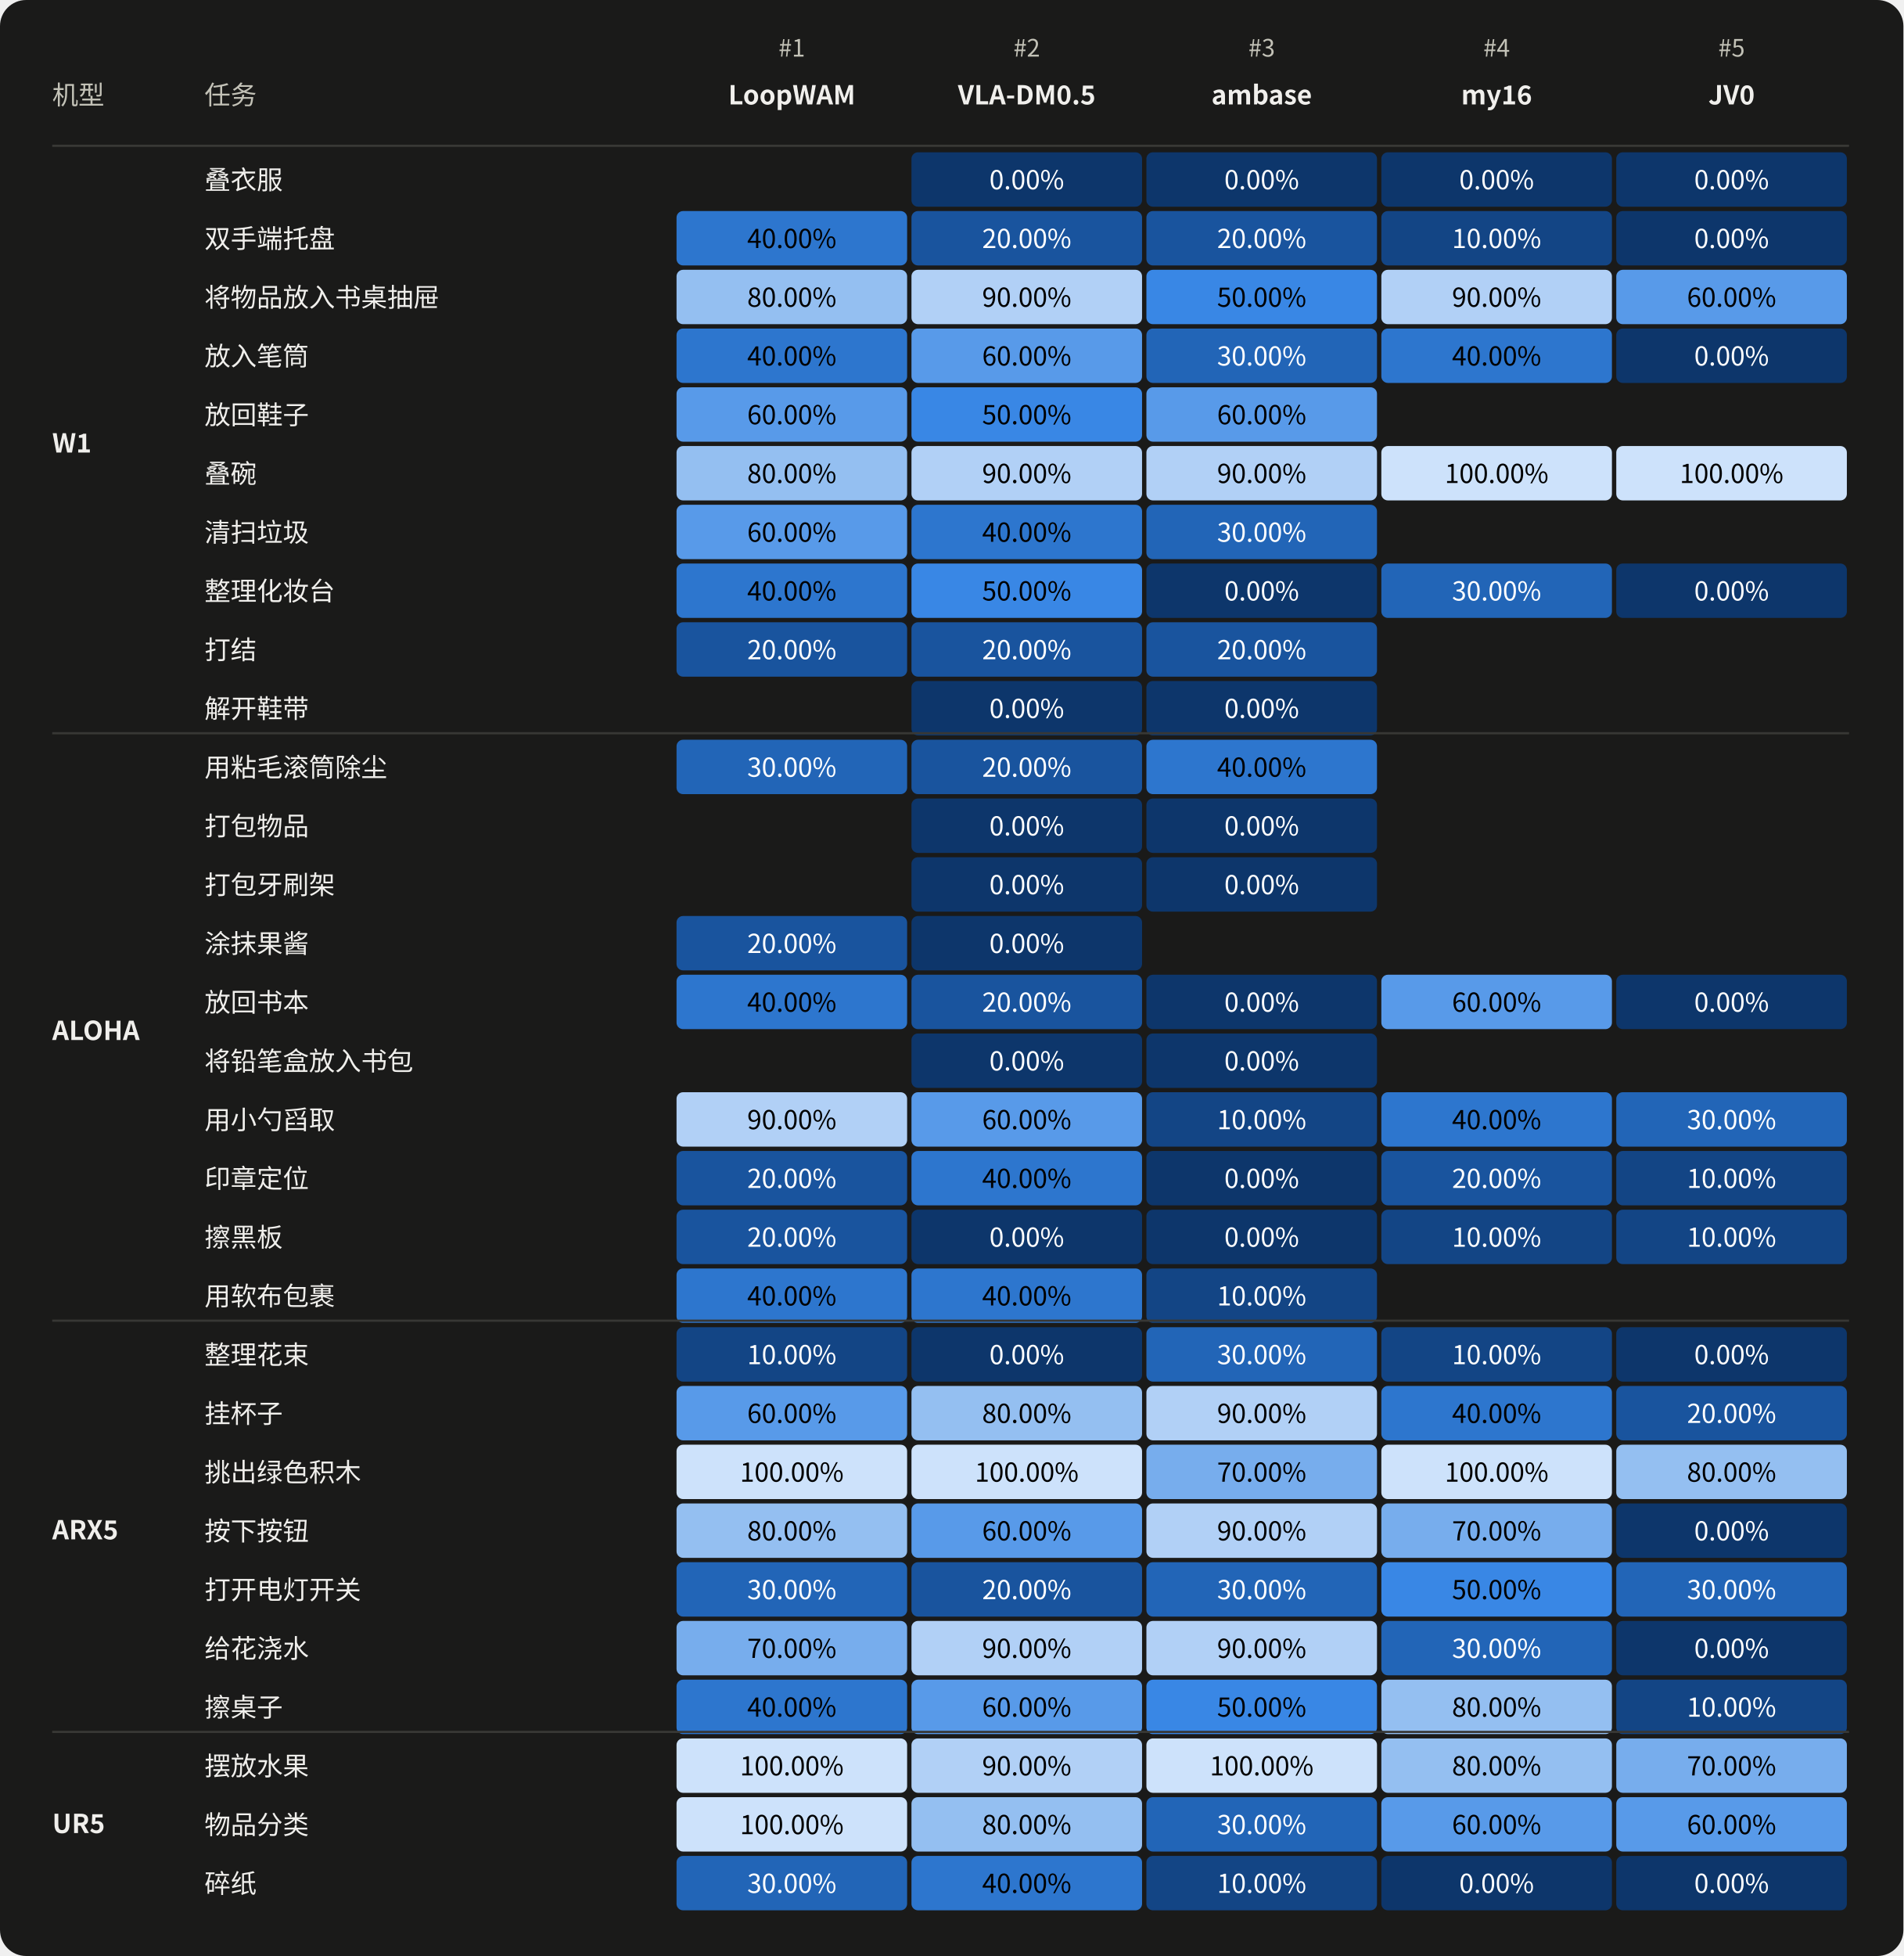
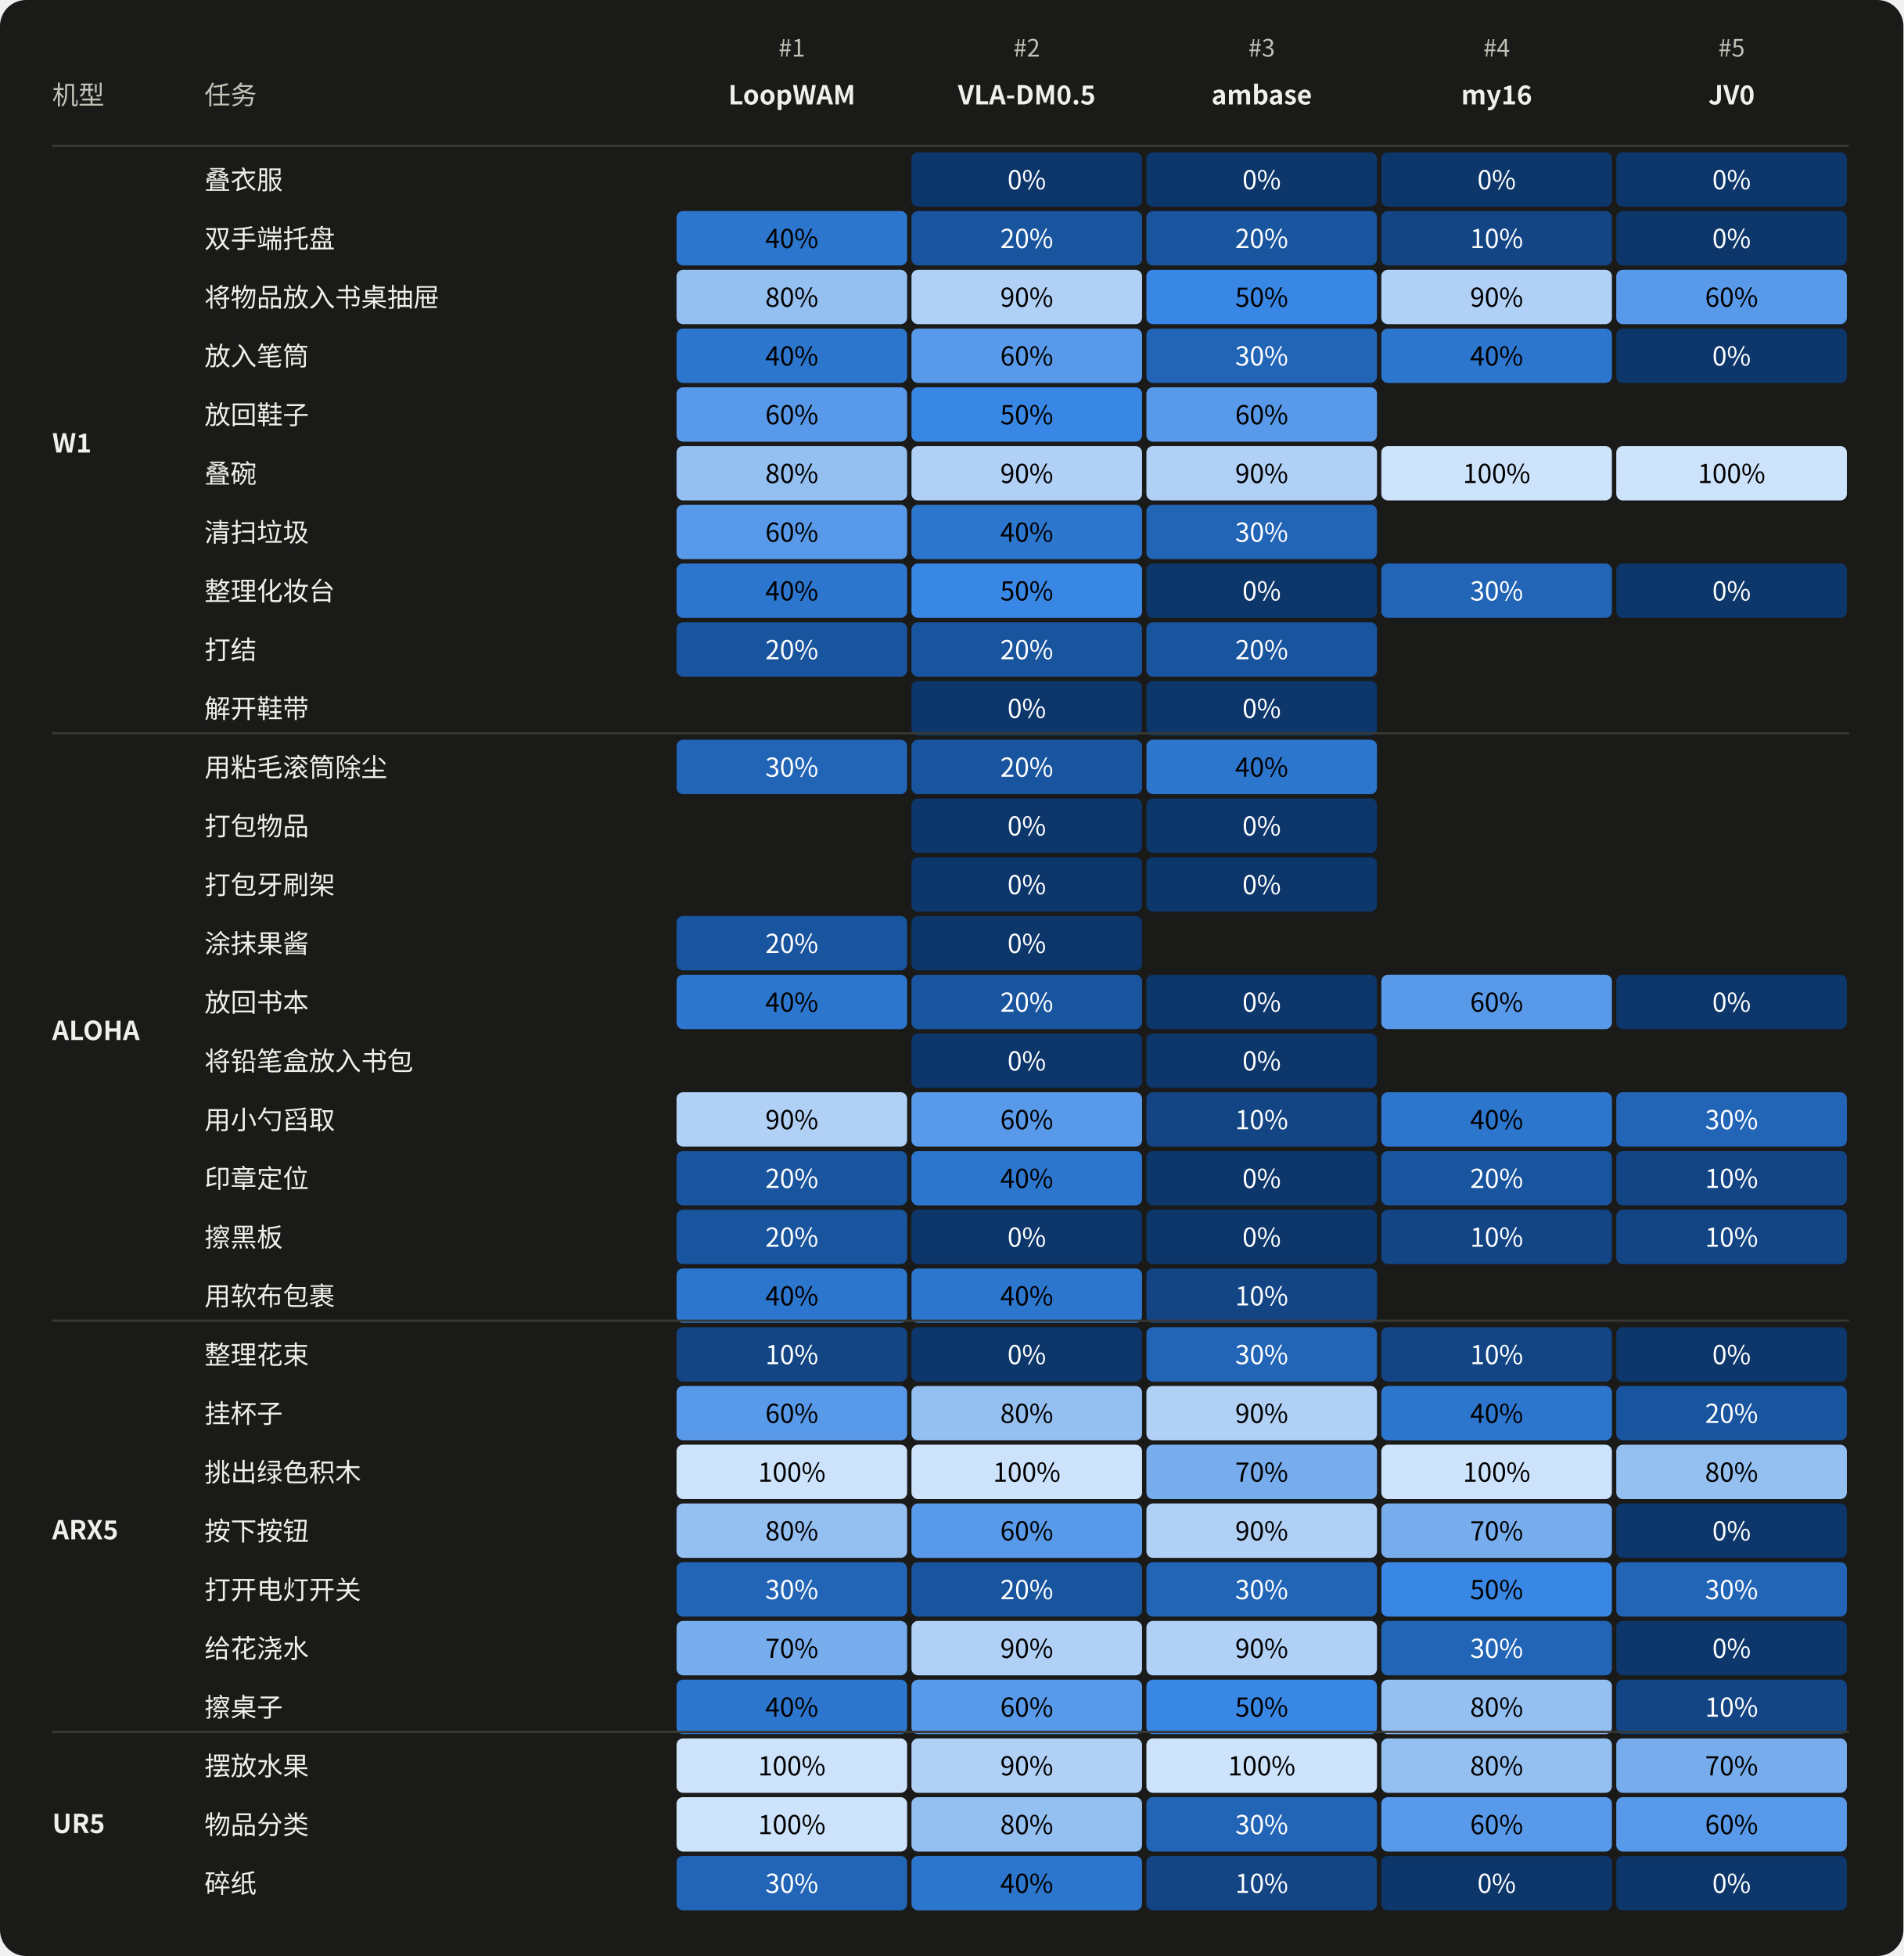
<svg xmlns="http://www.w3.org/2000/svg" width="875" height="899" viewBox="0 0 875 899" role="img" aria-labelledby="title desc">
  <style>text{font-family:system-ui,-apple-system,"Segoe UI","Noto Sans CJK SC",sans-serif;fill:#f0efec} .muted{fill:#c3c2b7} .inverse{fill:#fcfcfb}</style>
  <rect width="100%" height="100%" rx="12" fill="#1a1a19" />
  <text x="24.00" y="48.00" font-size="12" text-anchor="start" font-weight="400" class="muted">机型</text>
  <text x="94.00" y="48.00" font-size="12" text-anchor="start" font-weight="400" class="muted">任务</text>
  <g>
    <text x="364.00" y="26.00" font-size="11" text-anchor="middle" font-weight="400" class="muted">#1</text>
    <text x="364.00" y="48.00" font-size="12" text-anchor="middle" font-weight="600" class="">LoopWAM</text>
  </g>
  <g>
    <text x="472.00" y="26.00" font-size="11" text-anchor="middle" font-weight="400" class="muted">#2</text>
    <text x="472.00" y="48.00" font-size="12" text-anchor="middle" font-weight="600" class="">VLA-DM0.5</text>
  </g>
  <g>
    <text x="580.00" y="26.00" font-size="11" text-anchor="middle" font-weight="400" class="muted">#3</text>
    <text x="580.00" y="48.00" font-size="12" text-anchor="middle" font-weight="600" class="">ambase</text>
  </g>
  <g>
    <text x="688.00" y="26.00" font-size="11" text-anchor="middle" font-weight="400" class="muted">#4</text>
    <text x="688.00" y="48.00" font-size="12" text-anchor="middle" font-weight="600" class="">my16</text>
  </g>
  <g>
    <text x="796.00" y="26.00" font-size="11" text-anchor="middle" font-weight="400" class="muted">#5</text>
    <text x="796.00" y="48.00" font-size="12" text-anchor="middle" font-weight="600" class="">JV0</text>
  </g>
  <path d="M 24 67 H 850" stroke="#383835" />
  <text x="24.00" y="208.00" font-size="12" text-anchor="start" font-weight="600" class="">W1</text>
  <text x="94.00" y="87.00" font-size="12" text-anchor="start" font-weight="400" class="">叠衣服</text>
  <g>
    <rect x="311" y="70" width="106" height="25" rx="3" fill="#1a1a19" />
  </g>
  <g>
    <rect x="419" y="70" width="106" height="25" rx="3" fill="#0d366b" />
-     <text x="472.0" y="87" font-size="12" text-anchor="middle" style="fill:#ffffff">0.00%</text>
+     <text x="472.0" y="87" font-size="12" text-anchor="middle" style="fill:#ffffff">0%</text>
  </g>
  <g>
    <rect x="527" y="70" width="106" height="25" rx="3" fill="#0d366b" />
-     <text x="580.0" y="87" font-size="12" text-anchor="middle" style="fill:#ffffff">0.00%</text>
+     <text x="580.0" y="87" font-size="12" text-anchor="middle" style="fill:#ffffff">0%</text>
  </g>
  <g>
    <rect x="635" y="70" width="106" height="25" rx="3" fill="#0d366b" />
-     <text x="688.0" y="87" font-size="12" text-anchor="middle" style="fill:#ffffff">0.00%</text>
+     <text x="688.0" y="87" font-size="12" text-anchor="middle" style="fill:#ffffff">0%</text>
  </g>
  <g>
    <rect x="743" y="70" width="106" height="25" rx="3" fill="#0d366b" />
-     <text x="796.0" y="87" font-size="12" text-anchor="middle" style="fill:#ffffff">0.00%</text>
+     <text x="796.0" y="87" font-size="12" text-anchor="middle" style="fill:#ffffff">0%</text>
  </g>
  <text x="94.00" y="114.00" font-size="12" text-anchor="start" font-weight="400" class="">双手端托盘</text>
  <g>
    <rect x="311" y="97" width="106" height="25" rx="3" fill="#2d76ce" />
-     <text x="364.0" y="114" font-size="12" text-anchor="middle" style="fill:#000000">40.00%</text>
+     <text x="364.0" y="114" font-size="12" text-anchor="middle" style="fill:#000000">40%</text>
  </g>
  <g>
    <rect x="419" y="97" width="106" height="25" rx="3" fill="#19549e" />
-     <text x="472.0" y="114" font-size="12" text-anchor="middle" style="fill:#ffffff">20.00%</text>
+     <text x="472.0" y="114" font-size="12" text-anchor="middle" style="fill:#ffffff">20%</text>
  </g>
  <g>
    <rect x="527" y="97" width="106" height="25" rx="3" fill="#19549e" />
-     <text x="580.0" y="114" font-size="12" text-anchor="middle" style="fill:#ffffff">20.00%</text>
+     <text x="580.0" y="114" font-size="12" text-anchor="middle" style="fill:#ffffff">20%</text>
  </g>
  <g>
    <rect x="635" y="97" width="106" height="25" rx="3" fill="#134585" />
-     <text x="688.0" y="114" font-size="12" text-anchor="middle" style="fill:#ffffff">10.00%</text>
+     <text x="688.0" y="114" font-size="12" text-anchor="middle" style="fill:#ffffff">10%</text>
  </g>
  <g>
    <rect x="743" y="97" width="106" height="25" rx="3" fill="#0d366b" />
-     <text x="796.0" y="114" font-size="12" text-anchor="middle" style="fill:#ffffff">0.00%</text>
+     <text x="796.0" y="114" font-size="12" text-anchor="middle" style="fill:#ffffff">0%</text>
  </g>
  <text x="94.00" y="141.00" font-size="12" text-anchor="start" font-weight="400" class="">将物品放入书桌抽屉</text>
  <g>
    <rect x="311" y="124" width="106" height="25" rx="3" fill="#94bff1" />
-     <text x="364.0" y="141" font-size="12" text-anchor="middle" style="fill:#000000">80.00%</text>
+     <text x="364.0" y="141" font-size="12" text-anchor="middle" style="fill:#000000">80%</text>
  </g>
  <g>
    <rect x="419" y="124" width="106" height="25" rx="3" fill="#b1d0f6" />
-     <text x="472.0" y="141" font-size="12" text-anchor="middle" style="fill:#000000">90.00%</text>
+     <text x="472.0" y="141" font-size="12" text-anchor="middle" style="fill:#000000">90%</text>
  </g>
  <g>
    <rect x="527" y="124" width="106" height="25" rx="3" fill="#3987e5" />
-     <text x="580.0" y="141" font-size="12" text-anchor="middle" style="fill:#000000">50.00%</text>
+     <text x="580.0" y="141" font-size="12" text-anchor="middle" style="fill:#000000">50%</text>
  </g>
  <g>
    <rect x="635" y="124" width="106" height="25" rx="3" fill="#b1d0f6" />
-     <text x="688.0" y="141" font-size="12" text-anchor="middle" style="fill:#000000">90.00%</text>
+     <text x="688.0" y="141" font-size="12" text-anchor="middle" style="fill:#000000">90%</text>
  </g>
  <g>
    <rect x="743" y="124" width="106" height="25" rx="3" fill="#589ae9" />
-     <text x="796.0" y="141" font-size="12" text-anchor="middle" style="fill:#000000">60.00%</text>
+     <text x="796.0" y="141" font-size="12" text-anchor="middle" style="fill:#000000">60%</text>
  </g>
  <text x="94.00" y="168.00" font-size="12" text-anchor="start" font-weight="400" class="">放入笔筒</text>
  <g>
    <rect x="311" y="151" width="106" height="25" rx="3" fill="#2d76ce" />
-     <text x="364.0" y="168" font-size="12" text-anchor="middle" style="fill:#000000">40.00%</text>
+     <text x="364.0" y="168" font-size="12" text-anchor="middle" style="fill:#000000">40%</text>
  </g>
  <g>
    <rect x="419" y="151" width="106" height="25" rx="3" fill="#589ae9" />
-     <text x="472.0" y="168" font-size="12" text-anchor="middle" style="fill:#000000">60.00%</text>
+     <text x="472.0" y="168" font-size="12" text-anchor="middle" style="fill:#000000">60%</text>
  </g>
  <g>
    <rect x="527" y="151" width="106" height="25" rx="3" fill="#2265b7" />
-     <text x="580.0" y="168" font-size="12" text-anchor="middle" style="fill:#ffffff">30.00%</text>
+     <text x="580.0" y="168" font-size="12" text-anchor="middle" style="fill:#ffffff">30%</text>
  </g>
  <g>
    <rect x="635" y="151" width="106" height="25" rx="3" fill="#2d76ce" />
-     <text x="688.0" y="168" font-size="12" text-anchor="middle" style="fill:#000000">40.00%</text>
+     <text x="688.0" y="168" font-size="12" text-anchor="middle" style="fill:#000000">40%</text>
  </g>
  <g>
    <rect x="743" y="151" width="106" height="25" rx="3" fill="#0d366b" />
-     <text x="796.0" y="168" font-size="12" text-anchor="middle" style="fill:#ffffff">0.00%</text>
+     <text x="796.0" y="168" font-size="12" text-anchor="middle" style="fill:#ffffff">0%</text>
  </g>
  <text x="94.00" y="195.00" font-size="12" text-anchor="start" font-weight="400" class="">放回鞋子</text>
  <g>
    <rect x="311" y="178" width="106" height="25" rx="3" fill="#589ae9" />
-     <text x="364.0" y="195" font-size="12" text-anchor="middle" style="fill:#000000">60.00%</text>
+     <text x="364.0" y="195" font-size="12" text-anchor="middle" style="fill:#000000">60%</text>
  </g>
  <g>
    <rect x="419" y="178" width="106" height="25" rx="3" fill="#3987e5" />
-     <text x="472.0" y="195" font-size="12" text-anchor="middle" style="fill:#000000">50.00%</text>
+     <text x="472.0" y="195" font-size="12" text-anchor="middle" style="fill:#000000">50%</text>
  </g>
  <g>
    <rect x="527" y="178" width="106" height="25" rx="3" fill="#589ae9" />
-     <text x="580.0" y="195" font-size="12" text-anchor="middle" style="fill:#000000">60.00%</text>
+     <text x="580.0" y="195" font-size="12" text-anchor="middle" style="fill:#000000">60%</text>
  </g>
  <g>
    <rect x="635" y="178" width="106" height="25" rx="3" fill="#1a1a19" />
  </g>
  <g>
    <rect x="743" y="178" width="106" height="25" rx="3" fill="#1a1a19" />
  </g>
  <text x="94.00" y="222.00" font-size="12" text-anchor="start" font-weight="400" class="">叠碗</text>
  <g>
    <rect x="311" y="205" width="106" height="25" rx="3" fill="#94bff1" />
-     <text x="364.0" y="222" font-size="12" text-anchor="middle" style="fill:#000000">80.00%</text>
+     <text x="364.0" y="222" font-size="12" text-anchor="middle" style="fill:#000000">80%</text>
  </g>
  <g>
    <rect x="419" y="205" width="106" height="25" rx="3" fill="#b1d0f6" />
-     <text x="472.0" y="222" font-size="12" text-anchor="middle" style="fill:#000000">90.00%</text>
+     <text x="472.0" y="222" font-size="12" text-anchor="middle" style="fill:#000000">90%</text>
  </g>
  <g>
    <rect x="527" y="205" width="106" height="25" rx="3" fill="#b1d0f6" />
-     <text x="580.0" y="222" font-size="12" text-anchor="middle" style="fill:#000000">90.00%</text>
+     <text x="580.0" y="222" font-size="12" text-anchor="middle" style="fill:#000000">90%</text>
  </g>
  <g>
    <rect x="635" y="205" width="106" height="25" rx="3" fill="#cde2fb" />
-     <text x="688.0" y="222" font-size="12" text-anchor="middle" style="fill:#000000">100.00%</text>
+     <text x="688.0" y="222" font-size="12" text-anchor="middle" style="fill:#000000">100%</text>
  </g>
  <g>
    <rect x="743" y="205" width="106" height="25" rx="3" fill="#cde2fb" />
-     <text x="796.0" y="222" font-size="12" text-anchor="middle" style="fill:#000000">100.00%</text>
+     <text x="796.0" y="222" font-size="12" text-anchor="middle" style="fill:#000000">100%</text>
  </g>
  <text x="94.00" y="249.00" font-size="12" text-anchor="start" font-weight="400" class="">清扫垃圾</text>
  <g>
    <rect x="311" y="232" width="106" height="25" rx="3" fill="#589ae9" />
-     <text x="364.0" y="249" font-size="12" text-anchor="middle" style="fill:#000000">60.00%</text>
+     <text x="364.0" y="249" font-size="12" text-anchor="middle" style="fill:#000000">60%</text>
  </g>
  <g>
    <rect x="419" y="232" width="106" height="25" rx="3" fill="#2d76ce" />
-     <text x="472.0" y="249" font-size="12" text-anchor="middle" style="fill:#000000">40.00%</text>
+     <text x="472.0" y="249" font-size="12" text-anchor="middle" style="fill:#000000">40%</text>
  </g>
  <g>
    <rect x="527" y="232" width="106" height="25" rx="3" fill="#2265b7" />
-     <text x="580.0" y="249" font-size="12" text-anchor="middle" style="fill:#ffffff">30.00%</text>
+     <text x="580.0" y="249" font-size="12" text-anchor="middle" style="fill:#ffffff">30%</text>
  </g>
  <g>
    <rect x="635" y="232" width="106" height="25" rx="3" fill="#1a1a19" />
  </g>
  <g>
    <rect x="743" y="232" width="106" height="25" rx="3" fill="#1a1a19" />
  </g>
  <text x="94.00" y="276.00" font-size="12" text-anchor="start" font-weight="400" class="">整理化妆台</text>
  <g>
    <rect x="311" y="259" width="106" height="25" rx="3" fill="#2d76ce" />
-     <text x="364.0" y="276" font-size="12" text-anchor="middle" style="fill:#000000">40.00%</text>
+     <text x="364.0" y="276" font-size="12" text-anchor="middle" style="fill:#000000">40%</text>
  </g>
  <g>
    <rect x="419" y="259" width="106" height="25" rx="3" fill="#3987e5" />
-     <text x="472.0" y="276" font-size="12" text-anchor="middle" style="fill:#000000">50.00%</text>
+     <text x="472.0" y="276" font-size="12" text-anchor="middle" style="fill:#000000">50%</text>
  </g>
  <g>
    <rect x="527" y="259" width="106" height="25" rx="3" fill="#0d366b" />
-     <text x="580.0" y="276" font-size="12" text-anchor="middle" style="fill:#ffffff">0.00%</text>
+     <text x="580.0" y="276" font-size="12" text-anchor="middle" style="fill:#ffffff">0%</text>
  </g>
  <g>
    <rect x="635" y="259" width="106" height="25" rx="3" fill="#2265b7" />
-     <text x="688.0" y="276" font-size="12" text-anchor="middle" style="fill:#ffffff">30.00%</text>
+     <text x="688.0" y="276" font-size="12" text-anchor="middle" style="fill:#ffffff">30%</text>
  </g>
  <g>
    <rect x="743" y="259" width="106" height="25" rx="3" fill="#0d366b" />
-     <text x="796.0" y="276" font-size="12" text-anchor="middle" style="fill:#ffffff">0.00%</text>
+     <text x="796.0" y="276" font-size="12" text-anchor="middle" style="fill:#ffffff">0%</text>
  </g>
  <text x="94.00" y="303.00" font-size="12" text-anchor="start" font-weight="400" class="">打结</text>
  <g>
    <rect x="311" y="286" width="106" height="25" rx="3" fill="#19549e" />
-     <text x="364.0" y="303" font-size="12" text-anchor="middle" style="fill:#ffffff">20.00%</text>
+     <text x="364.0" y="303" font-size="12" text-anchor="middle" style="fill:#ffffff">20%</text>
  </g>
  <g>
    <rect x="419" y="286" width="106" height="25" rx="3" fill="#19549e" />
-     <text x="472.0" y="303" font-size="12" text-anchor="middle" style="fill:#ffffff">20.00%</text>
+     <text x="472.0" y="303" font-size="12" text-anchor="middle" style="fill:#ffffff">20%</text>
  </g>
  <g>
    <rect x="527" y="286" width="106" height="25" rx="3" fill="#19549e" />
-     <text x="580.0" y="303" font-size="12" text-anchor="middle" style="fill:#ffffff">20.00%</text>
+     <text x="580.0" y="303" font-size="12" text-anchor="middle" style="fill:#ffffff">20%</text>
  </g>
  <g>
    <rect x="635" y="286" width="106" height="25" rx="3" fill="#1a1a19" />
  </g>
  <g>
    <rect x="743" y="286" width="106" height="25" rx="3" fill="#1a1a19" />
  </g>
  <text x="94.00" y="330.00" font-size="12" text-anchor="start" font-weight="400" class="">解开鞋带</text>
  <g>
    <rect x="311" y="313" width="106" height="25" rx="3" fill="#1a1a19" />
  </g>
  <g>
    <rect x="419" y="313" width="106" height="25" rx="3" fill="#0d366b" />
-     <text x="472.0" y="330" font-size="12" text-anchor="middle" style="fill:#ffffff">0.00%</text>
+     <text x="472.0" y="330" font-size="12" text-anchor="middle" style="fill:#ffffff">0%</text>
  </g>
  <g>
    <rect x="527" y="313" width="106" height="25" rx="3" fill="#0d366b" />
-     <text x="580.0" y="330" font-size="12" text-anchor="middle" style="fill:#ffffff">0.00%</text>
+     <text x="580.0" y="330" font-size="12" text-anchor="middle" style="fill:#ffffff">0%</text>
  </g>
  <g>
    <rect x="635" y="313" width="106" height="25" rx="3" fill="#1a1a19" />
  </g>
  <g>
    <rect x="743" y="313" width="106" height="25" rx="3" fill="#1a1a19" />
  </g>
  <path d="M 24 337 H 850" stroke="#383835" />
  <text x="24.00" y="478.00" font-size="12" text-anchor="start" font-weight="600" class="">ALOHA</text>
  <text x="94.00" y="357.00" font-size="12" text-anchor="start" font-weight="400" class="">用粘毛滚筒除尘</text>
  <g>
    <rect x="311" y="340" width="106" height="25" rx="3" fill="#2265b7" />
-     <text x="364.0" y="357" font-size="12" text-anchor="middle" style="fill:#ffffff">30.00%</text>
+     <text x="364.0" y="357" font-size="12" text-anchor="middle" style="fill:#ffffff">30%</text>
  </g>
  <g>
    <rect x="419" y="340" width="106" height="25" rx="3" fill="#19549e" />
-     <text x="472.0" y="357" font-size="12" text-anchor="middle" style="fill:#ffffff">20.00%</text>
+     <text x="472.0" y="357" font-size="12" text-anchor="middle" style="fill:#ffffff">20%</text>
  </g>
  <g>
    <rect x="527" y="340" width="106" height="25" rx="3" fill="#2d76ce" />
-     <text x="580.0" y="357" font-size="12" text-anchor="middle" style="fill:#000000">40.00%</text>
+     <text x="580.0" y="357" font-size="12" text-anchor="middle" style="fill:#000000">40%</text>
  </g>
  <g>
    <rect x="635" y="340" width="106" height="25" rx="3" fill="#1a1a19" />
  </g>
  <g>
    <rect x="743" y="340" width="106" height="25" rx="3" fill="#1a1a19" />
  </g>
  <text x="94.00" y="384.00" font-size="12" text-anchor="start" font-weight="400" class="">打包物品</text>
  <g>
    <rect x="311" y="367" width="106" height="25" rx="3" fill="#1a1a19" />
  </g>
  <g>
    <rect x="419" y="367" width="106" height="25" rx="3" fill="#0d366b" />
-     <text x="472.0" y="384" font-size="12" text-anchor="middle" style="fill:#ffffff">0.00%</text>
+     <text x="472.0" y="384" font-size="12" text-anchor="middle" style="fill:#ffffff">0%</text>
  </g>
  <g>
    <rect x="527" y="367" width="106" height="25" rx="3" fill="#0d366b" />
-     <text x="580.0" y="384" font-size="12" text-anchor="middle" style="fill:#ffffff">0.00%</text>
+     <text x="580.0" y="384" font-size="12" text-anchor="middle" style="fill:#ffffff">0%</text>
  </g>
  <g>
    <rect x="635" y="367" width="106" height="25" rx="3" fill="#1a1a19" />
  </g>
  <g>
    <rect x="743" y="367" width="106" height="25" rx="3" fill="#1a1a19" />
  </g>
  <text x="94.00" y="411.00" font-size="12" text-anchor="start" font-weight="400" class="">打包牙刷架</text>
  <g>
    <rect x="311" y="394" width="106" height="25" rx="3" fill="#1a1a19" />
  </g>
  <g>
    <rect x="419" y="394" width="106" height="25" rx="3" fill="#0d366b" />
-     <text x="472.0" y="411" font-size="12" text-anchor="middle" style="fill:#ffffff">0.00%</text>
+     <text x="472.0" y="411" font-size="12" text-anchor="middle" style="fill:#ffffff">0%</text>
  </g>
  <g>
    <rect x="527" y="394" width="106" height="25" rx="3" fill="#0d366b" />
-     <text x="580.0" y="411" font-size="12" text-anchor="middle" style="fill:#ffffff">0.00%</text>
+     <text x="580.0" y="411" font-size="12" text-anchor="middle" style="fill:#ffffff">0%</text>
  </g>
  <g>
    <rect x="635" y="394" width="106" height="25" rx="3" fill="#1a1a19" />
  </g>
  <g>
    <rect x="743" y="394" width="106" height="25" rx="3" fill="#1a1a19" />
  </g>
  <text x="94.00" y="438.00" font-size="12" text-anchor="start" font-weight="400" class="">涂抹果酱</text>
  <g>
    <rect x="311" y="421" width="106" height="25" rx="3" fill="#19549e" />
-     <text x="364.0" y="438" font-size="12" text-anchor="middle" style="fill:#ffffff">20.00%</text>
+     <text x="364.0" y="438" font-size="12" text-anchor="middle" style="fill:#ffffff">20%</text>
  </g>
  <g>
    <rect x="419" y="421" width="106" height="25" rx="3" fill="#0d366b" />
-     <text x="472.0" y="438" font-size="12" text-anchor="middle" style="fill:#ffffff">0.00%</text>
+     <text x="472.0" y="438" font-size="12" text-anchor="middle" style="fill:#ffffff">0%</text>
  </g>
  <g>
    <rect x="527" y="421" width="106" height="25" rx="3" fill="#1a1a19" />
  </g>
  <g>
    <rect x="635" y="421" width="106" height="25" rx="3" fill="#1a1a19" />
  </g>
  <g>
    <rect x="743" y="421" width="106" height="25" rx="3" fill="#1a1a19" />
  </g>
  <text x="94.00" y="465.00" font-size="12" text-anchor="start" font-weight="400" class="">放回书本</text>
  <g>
    <rect x="311" y="448" width="106" height="25" rx="3" fill="#2d76ce" />
-     <text x="364.0" y="465" font-size="12" text-anchor="middle" style="fill:#000000">40.00%</text>
+     <text x="364.0" y="465" font-size="12" text-anchor="middle" style="fill:#000000">40%</text>
  </g>
  <g>
    <rect x="419" y="448" width="106" height="25" rx="3" fill="#19549e" />
-     <text x="472.0" y="465" font-size="12" text-anchor="middle" style="fill:#ffffff">20.00%</text>
+     <text x="472.0" y="465" font-size="12" text-anchor="middle" style="fill:#ffffff">20%</text>
  </g>
  <g>
    <rect x="527" y="448" width="106" height="25" rx="3" fill="#0d366b" />
-     <text x="580.0" y="465" font-size="12" text-anchor="middle" style="fill:#ffffff">0.00%</text>
+     <text x="580.0" y="465" font-size="12" text-anchor="middle" style="fill:#ffffff">0%</text>
  </g>
  <g>
    <rect x="635" y="448" width="106" height="25" rx="3" fill="#589ae9" />
-     <text x="688.0" y="465" font-size="12" text-anchor="middle" style="fill:#000000">60.00%</text>
+     <text x="688.0" y="465" font-size="12" text-anchor="middle" style="fill:#000000">60%</text>
  </g>
  <g>
    <rect x="743" y="448" width="106" height="25" rx="3" fill="#0d366b" />
-     <text x="796.0" y="465" font-size="12" text-anchor="middle" style="fill:#ffffff">0.00%</text>
+     <text x="796.0" y="465" font-size="12" text-anchor="middle" style="fill:#ffffff">0%</text>
  </g>
  <text x="94.00" y="492.00" font-size="12" text-anchor="start" font-weight="400" class="">将铅笔盒放入书包</text>
  <g>
    <rect x="311" y="475" width="106" height="25" rx="3" fill="#1a1a19" />
  </g>
  <g>
    <rect x="419" y="475" width="106" height="25" rx="3" fill="#0d366b" />
-     <text x="472.0" y="492" font-size="12" text-anchor="middle" style="fill:#ffffff">0.00%</text>
+     <text x="472.0" y="492" font-size="12" text-anchor="middle" style="fill:#ffffff">0%</text>
  </g>
  <g>
    <rect x="527" y="475" width="106" height="25" rx="3" fill="#0d366b" />
-     <text x="580.0" y="492" font-size="12" text-anchor="middle" style="fill:#ffffff">0.00%</text>
+     <text x="580.0" y="492" font-size="12" text-anchor="middle" style="fill:#ffffff">0%</text>
  </g>
  <g>
    <rect x="635" y="475" width="106" height="25" rx="3" fill="#1a1a19" />
  </g>
  <g>
    <rect x="743" y="475" width="106" height="25" rx="3" fill="#1a1a19" />
  </g>
  <text x="94.00" y="519.00" font-size="12" text-anchor="start" font-weight="400" class="">用小勺舀取</text>
  <g>
    <rect x="311" y="502" width="106" height="25" rx="3" fill="#b1d0f6" />
-     <text x="364.0" y="519" font-size="12" text-anchor="middle" style="fill:#000000">90.00%</text>
+     <text x="364.0" y="519" font-size="12" text-anchor="middle" style="fill:#000000">90%</text>
  </g>
  <g>
    <rect x="419" y="502" width="106" height="25" rx="3" fill="#589ae9" />
-     <text x="472.0" y="519" font-size="12" text-anchor="middle" style="fill:#000000">60.00%</text>
+     <text x="472.0" y="519" font-size="12" text-anchor="middle" style="fill:#000000">60%</text>
  </g>
  <g>
    <rect x="527" y="502" width="106" height="25" rx="3" fill="#134585" />
-     <text x="580.0" y="519" font-size="12" text-anchor="middle" style="fill:#ffffff">10.00%</text>
+     <text x="580.0" y="519" font-size="12" text-anchor="middle" style="fill:#ffffff">10%</text>
  </g>
  <g>
    <rect x="635" y="502" width="106" height="25" rx="3" fill="#2d76ce" />
-     <text x="688.0" y="519" font-size="12" text-anchor="middle" style="fill:#000000">40.00%</text>
+     <text x="688.0" y="519" font-size="12" text-anchor="middle" style="fill:#000000">40%</text>
  </g>
  <g>
    <rect x="743" y="502" width="106" height="25" rx="3" fill="#2265b7" />
-     <text x="796.0" y="519" font-size="12" text-anchor="middle" style="fill:#ffffff">30.00%</text>
+     <text x="796.0" y="519" font-size="12" text-anchor="middle" style="fill:#ffffff">30%</text>
  </g>
  <text x="94.00" y="546.00" font-size="12" text-anchor="start" font-weight="400" class="">印章定位</text>
  <g>
    <rect x="311" y="529" width="106" height="25" rx="3" fill="#19549e" />
-     <text x="364.0" y="546" font-size="12" text-anchor="middle" style="fill:#ffffff">20.00%</text>
+     <text x="364.0" y="546" font-size="12" text-anchor="middle" style="fill:#ffffff">20%</text>
  </g>
  <g>
    <rect x="419" y="529" width="106" height="25" rx="3" fill="#2d76ce" />
-     <text x="472.0" y="546" font-size="12" text-anchor="middle" style="fill:#000000">40.00%</text>
+     <text x="472.0" y="546" font-size="12" text-anchor="middle" style="fill:#000000">40%</text>
  </g>
  <g>
    <rect x="527" y="529" width="106" height="25" rx="3" fill="#0d366b" />
-     <text x="580.0" y="546" font-size="12" text-anchor="middle" style="fill:#ffffff">0.00%</text>
+     <text x="580.0" y="546" font-size="12" text-anchor="middle" style="fill:#ffffff">0%</text>
  </g>
  <g>
    <rect x="635" y="529" width="106" height="25" rx="3" fill="#19549e" />
-     <text x="688.0" y="546" font-size="12" text-anchor="middle" style="fill:#ffffff">20.00%</text>
+     <text x="688.0" y="546" font-size="12" text-anchor="middle" style="fill:#ffffff">20%</text>
  </g>
  <g>
    <rect x="743" y="529" width="106" height="25" rx="3" fill="#134585" />
-     <text x="796.0" y="546" font-size="12" text-anchor="middle" style="fill:#ffffff">10.00%</text>
+     <text x="796.0" y="546" font-size="12" text-anchor="middle" style="fill:#ffffff">10%</text>
  </g>
  <text x="94.00" y="573.00" font-size="12" text-anchor="start" font-weight="400" class="">擦黑板</text>
  <g>
    <rect x="311" y="556" width="106" height="25" rx="3" fill="#19549e" />
-     <text x="364.0" y="573" font-size="12" text-anchor="middle" style="fill:#ffffff">20.00%</text>
+     <text x="364.0" y="573" font-size="12" text-anchor="middle" style="fill:#ffffff">20%</text>
  </g>
  <g>
    <rect x="419" y="556" width="106" height="25" rx="3" fill="#0d366b" />
-     <text x="472.0" y="573" font-size="12" text-anchor="middle" style="fill:#ffffff">0.00%</text>
+     <text x="472.0" y="573" font-size="12" text-anchor="middle" style="fill:#ffffff">0%</text>
  </g>
  <g>
    <rect x="527" y="556" width="106" height="25" rx="3" fill="#0d366b" />
-     <text x="580.0" y="573" font-size="12" text-anchor="middle" style="fill:#ffffff">0.00%</text>
+     <text x="580.0" y="573" font-size="12" text-anchor="middle" style="fill:#ffffff">0%</text>
  </g>
  <g>
    <rect x="635" y="556" width="106" height="25" rx="3" fill="#134585" />
-     <text x="688.0" y="573" font-size="12" text-anchor="middle" style="fill:#ffffff">10.00%</text>
+     <text x="688.0" y="573" font-size="12" text-anchor="middle" style="fill:#ffffff">10%</text>
  </g>
  <g>
    <rect x="743" y="556" width="106" height="25" rx="3" fill="#134585" />
-     <text x="796.0" y="573" font-size="12" text-anchor="middle" style="fill:#ffffff">10.00%</text>
+     <text x="796.0" y="573" font-size="12" text-anchor="middle" style="fill:#ffffff">10%</text>
  </g>
  <text x="94.00" y="600.00" font-size="12" text-anchor="start" font-weight="400" class="">用软布包裹</text>
  <g>
    <rect x="311" y="583" width="106" height="25" rx="3" fill="#2d76ce" />
-     <text x="364.0" y="600" font-size="12" text-anchor="middle" style="fill:#000000">40.00%</text>
+     <text x="364.0" y="600" font-size="12" text-anchor="middle" style="fill:#000000">40%</text>
  </g>
  <g>
    <rect x="419" y="583" width="106" height="25" rx="3" fill="#2d76ce" />
-     <text x="472.0" y="600" font-size="12" text-anchor="middle" style="fill:#000000">40.00%</text>
+     <text x="472.0" y="600" font-size="12" text-anchor="middle" style="fill:#000000">40%</text>
  </g>
  <g>
    <rect x="527" y="583" width="106" height="25" rx="3" fill="#134585" />
-     <text x="580.0" y="600" font-size="12" text-anchor="middle" style="fill:#ffffff">10.00%</text>
+     <text x="580.0" y="600" font-size="12" text-anchor="middle" style="fill:#ffffff">10%</text>
  </g>
  <g>
    <rect x="635" y="583" width="106" height="25" rx="3" fill="#1a1a19" />
  </g>
  <g>
    <rect x="743" y="583" width="106" height="25" rx="3" fill="#1a1a19" />
  </g>
  <path d="M 24 607 H 850" stroke="#383835" />
  <text x="24.00" y="707.50" font-size="12" text-anchor="start" font-weight="600" class="">ARX5</text>
  <text x="94.00" y="627.00" font-size="12" text-anchor="start" font-weight="400" class="">整理花束</text>
  <g>
    <rect x="311" y="610" width="106" height="25" rx="3" fill="#134585" />
-     <text x="364.0" y="627" font-size="12" text-anchor="middle" style="fill:#ffffff">10.00%</text>
+     <text x="364.0" y="627" font-size="12" text-anchor="middle" style="fill:#ffffff">10%</text>
  </g>
  <g>
    <rect x="419" y="610" width="106" height="25" rx="3" fill="#0d366b" />
-     <text x="472.0" y="627" font-size="12" text-anchor="middle" style="fill:#ffffff">0.00%</text>
+     <text x="472.0" y="627" font-size="12" text-anchor="middle" style="fill:#ffffff">0%</text>
  </g>
  <g>
    <rect x="527" y="610" width="106" height="25" rx="3" fill="#2265b7" />
-     <text x="580.0" y="627" font-size="12" text-anchor="middle" style="fill:#ffffff">30.00%</text>
+     <text x="580.0" y="627" font-size="12" text-anchor="middle" style="fill:#ffffff">30%</text>
  </g>
  <g>
    <rect x="635" y="610" width="106" height="25" rx="3" fill="#134585" />
-     <text x="688.0" y="627" font-size="12" text-anchor="middle" style="fill:#ffffff">10.00%</text>
+     <text x="688.0" y="627" font-size="12" text-anchor="middle" style="fill:#ffffff">10%</text>
  </g>
  <g>
    <rect x="743" y="610" width="106" height="25" rx="3" fill="#0d366b" />
-     <text x="796.0" y="627" font-size="12" text-anchor="middle" style="fill:#ffffff">0.00%</text>
+     <text x="796.0" y="627" font-size="12" text-anchor="middle" style="fill:#ffffff">0%</text>
  </g>
  <text x="94.00" y="654.00" font-size="12" text-anchor="start" font-weight="400" class="">挂杯子</text>
  <g>
    <rect x="311" y="637" width="106" height="25" rx="3" fill="#589ae9" />
-     <text x="364.0" y="654" font-size="12" text-anchor="middle" style="fill:#000000">60.00%</text>
+     <text x="364.0" y="654" font-size="12" text-anchor="middle" style="fill:#000000">60%</text>
  </g>
  <g>
    <rect x="419" y="637" width="106" height="25" rx="3" fill="#94bff1" />
-     <text x="472.0" y="654" font-size="12" text-anchor="middle" style="fill:#000000">80.00%</text>
+     <text x="472.0" y="654" font-size="12" text-anchor="middle" style="fill:#000000">80%</text>
  </g>
  <g>
    <rect x="527" y="637" width="106" height="25" rx="3" fill="#b1d0f6" />
-     <text x="580.0" y="654" font-size="12" text-anchor="middle" style="fill:#000000">90.00%</text>
+     <text x="580.0" y="654" font-size="12" text-anchor="middle" style="fill:#000000">90%</text>
  </g>
  <g>
    <rect x="635" y="637" width="106" height="25" rx="3" fill="#2d76ce" />
-     <text x="688.0" y="654" font-size="12" text-anchor="middle" style="fill:#000000">40.00%</text>
+     <text x="688.0" y="654" font-size="12" text-anchor="middle" style="fill:#000000">40%</text>
  </g>
  <g>
    <rect x="743" y="637" width="106" height="25" rx="3" fill="#19549e" />
-     <text x="796.0" y="654" font-size="12" text-anchor="middle" style="fill:#ffffff">20.00%</text>
+     <text x="796.0" y="654" font-size="12" text-anchor="middle" style="fill:#ffffff">20%</text>
  </g>
  <text x="94.00" y="681.00" font-size="12" text-anchor="start" font-weight="400" class="">挑出绿色积木</text>
  <g>
    <rect x="311" y="664" width="106" height="25" rx="3" fill="#cde2fb" />
-     <text x="364.0" y="681" font-size="12" text-anchor="middle" style="fill:#000000">100.00%</text>
+     <text x="364.0" y="681" font-size="12" text-anchor="middle" style="fill:#000000">100%</text>
  </g>
  <g>
    <rect x="419" y="664" width="106" height="25" rx="3" fill="#cde2fb" />
-     <text x="472.0" y="681" font-size="12" text-anchor="middle" style="fill:#000000">100.00%</text>
+     <text x="472.0" y="681" font-size="12" text-anchor="middle" style="fill:#000000">100%</text>
  </g>
  <g>
    <rect x="527" y="664" width="106" height="25" rx="3" fill="#77aded" />
-     <text x="580.0" y="681" font-size="12" text-anchor="middle" style="fill:#000000">70.00%</text>
+     <text x="580.0" y="681" font-size="12" text-anchor="middle" style="fill:#000000">70%</text>
  </g>
  <g>
    <rect x="635" y="664" width="106" height="25" rx="3" fill="#cde2fb" />
-     <text x="688.0" y="681" font-size="12" text-anchor="middle" style="fill:#000000">100.00%</text>
+     <text x="688.0" y="681" font-size="12" text-anchor="middle" style="fill:#000000">100%</text>
  </g>
  <g>
    <rect x="743" y="664" width="106" height="25" rx="3" fill="#94bff1" />
-     <text x="796.0" y="681" font-size="12" text-anchor="middle" style="fill:#000000">80.00%</text>
+     <text x="796.0" y="681" font-size="12" text-anchor="middle" style="fill:#000000">80%</text>
  </g>
  <text x="94.00" y="708.00" font-size="12" text-anchor="start" font-weight="400" class="">按下按钮</text>
  <g>
    <rect x="311" y="691" width="106" height="25" rx="3" fill="#94bff1" />
-     <text x="364.0" y="708" font-size="12" text-anchor="middle" style="fill:#000000">80.00%</text>
+     <text x="364.0" y="708" font-size="12" text-anchor="middle" style="fill:#000000">80%</text>
  </g>
  <g>
    <rect x="419" y="691" width="106" height="25" rx="3" fill="#589ae9" />
-     <text x="472.0" y="708" font-size="12" text-anchor="middle" style="fill:#000000">60.00%</text>
+     <text x="472.0" y="708" font-size="12" text-anchor="middle" style="fill:#000000">60%</text>
  </g>
  <g>
    <rect x="527" y="691" width="106" height="25" rx="3" fill="#b1d0f6" />
-     <text x="580.0" y="708" font-size="12" text-anchor="middle" style="fill:#000000">90.00%</text>
+     <text x="580.0" y="708" font-size="12" text-anchor="middle" style="fill:#000000">90%</text>
  </g>
  <g>
    <rect x="635" y="691" width="106" height="25" rx="3" fill="#77aded" />
-     <text x="688.0" y="708" font-size="12" text-anchor="middle" style="fill:#000000">70.00%</text>
+     <text x="688.0" y="708" font-size="12" text-anchor="middle" style="fill:#000000">70%</text>
  </g>
  <g>
    <rect x="743" y="691" width="106" height="25" rx="3" fill="#0d366b" />
-     <text x="796.0" y="708" font-size="12" text-anchor="middle" style="fill:#ffffff">0.00%</text>
+     <text x="796.0" y="708" font-size="12" text-anchor="middle" style="fill:#ffffff">0%</text>
  </g>
  <text x="94.00" y="735.00" font-size="12" text-anchor="start" font-weight="400" class="">打开电灯开关</text>
  <g>
    <rect x="311" y="718" width="106" height="25" rx="3" fill="#2265b7" />
-     <text x="364.0" y="735" font-size="12" text-anchor="middle" style="fill:#ffffff">30.00%</text>
+     <text x="364.0" y="735" font-size="12" text-anchor="middle" style="fill:#ffffff">30%</text>
  </g>
  <g>
    <rect x="419" y="718" width="106" height="25" rx="3" fill="#19549e" />
-     <text x="472.0" y="735" font-size="12" text-anchor="middle" style="fill:#ffffff">20.00%</text>
+     <text x="472.0" y="735" font-size="12" text-anchor="middle" style="fill:#ffffff">20%</text>
  </g>
  <g>
    <rect x="527" y="718" width="106" height="25" rx="3" fill="#2265b7" />
-     <text x="580.0" y="735" font-size="12" text-anchor="middle" style="fill:#ffffff">30.00%</text>
+     <text x="580.0" y="735" font-size="12" text-anchor="middle" style="fill:#ffffff">30%</text>
  </g>
  <g>
    <rect x="635" y="718" width="106" height="25" rx="3" fill="#3987e5" />
-     <text x="688.0" y="735" font-size="12" text-anchor="middle" style="fill:#000000">50.00%</text>
+     <text x="688.0" y="735" font-size="12" text-anchor="middle" style="fill:#000000">50%</text>
  </g>
  <g>
    <rect x="743" y="718" width="106" height="25" rx="3" fill="#2265b7" />
-     <text x="796.0" y="735" font-size="12" text-anchor="middle" style="fill:#ffffff">30.00%</text>
+     <text x="796.0" y="735" font-size="12" text-anchor="middle" style="fill:#ffffff">30%</text>
  </g>
  <text x="94.00" y="762.00" font-size="12" text-anchor="start" font-weight="400" class="">给花浇水</text>
  <g>
    <rect x="311" y="745" width="106" height="25" rx="3" fill="#77aded" />
-     <text x="364.0" y="762" font-size="12" text-anchor="middle" style="fill:#000000">70.00%</text>
+     <text x="364.0" y="762" font-size="12" text-anchor="middle" style="fill:#000000">70%</text>
  </g>
  <g>
    <rect x="419" y="745" width="106" height="25" rx="3" fill="#b1d0f6" />
-     <text x="472.0" y="762" font-size="12" text-anchor="middle" style="fill:#000000">90.00%</text>
+     <text x="472.0" y="762" font-size="12" text-anchor="middle" style="fill:#000000">90%</text>
  </g>
  <g>
    <rect x="527" y="745" width="106" height="25" rx="3" fill="#b1d0f6" />
-     <text x="580.0" y="762" font-size="12" text-anchor="middle" style="fill:#000000">90.00%</text>
+     <text x="580.0" y="762" font-size="12" text-anchor="middle" style="fill:#000000">90%</text>
  </g>
  <g>
    <rect x="635" y="745" width="106" height="25" rx="3" fill="#2265b7" />
-     <text x="688.0" y="762" font-size="12" text-anchor="middle" style="fill:#ffffff">30.00%</text>
+     <text x="688.0" y="762" font-size="12" text-anchor="middle" style="fill:#ffffff">30%</text>
  </g>
  <g>
    <rect x="743" y="745" width="106" height="25" rx="3" fill="#0d366b" />
-     <text x="796.0" y="762" font-size="12" text-anchor="middle" style="fill:#ffffff">0.00%</text>
+     <text x="796.0" y="762" font-size="12" text-anchor="middle" style="fill:#ffffff">0%</text>
  </g>
  <text x="94.00" y="789.00" font-size="12" text-anchor="start" font-weight="400" class="">擦桌子</text>
  <g>
    <rect x="311" y="772" width="106" height="25" rx="3" fill="#2d76ce" />
-     <text x="364.0" y="789" font-size="12" text-anchor="middle" style="fill:#000000">40.00%</text>
+     <text x="364.0" y="789" font-size="12" text-anchor="middle" style="fill:#000000">40%</text>
  </g>
  <g>
    <rect x="419" y="772" width="106" height="25" rx="3" fill="#589ae9" />
-     <text x="472.0" y="789" font-size="12" text-anchor="middle" style="fill:#000000">60.00%</text>
+     <text x="472.0" y="789" font-size="12" text-anchor="middle" style="fill:#000000">60%</text>
  </g>
  <g>
    <rect x="527" y="772" width="106" height="25" rx="3" fill="#3987e5" />
-     <text x="580.0" y="789" font-size="12" text-anchor="middle" style="fill:#000000">50.00%</text>
+     <text x="580.0" y="789" font-size="12" text-anchor="middle" style="fill:#000000">50%</text>
  </g>
  <g>
    <rect x="635" y="772" width="106" height="25" rx="3" fill="#94bff1" />
-     <text x="688.0" y="789" font-size="12" text-anchor="middle" style="fill:#000000">80.00%</text>
+     <text x="688.0" y="789" font-size="12" text-anchor="middle" style="fill:#000000">80%</text>
  </g>
  <g>
    <rect x="743" y="772" width="106" height="25" rx="3" fill="#134585" />
-     <text x="796.0" y="789" font-size="12" text-anchor="middle" style="fill:#ffffff">10.00%</text>
+     <text x="796.0" y="789" font-size="12" text-anchor="middle" style="fill:#ffffff">10%</text>
  </g>
  <path d="M 24 796 H 850" stroke="#383835" />
  <text x="24.00" y="842.50" font-size="12" text-anchor="start" font-weight="600" class="">UR5</text>
  <text x="94.00" y="816.00" font-size="12" text-anchor="start" font-weight="400" class="">摆放水果</text>
  <g>
    <rect x="311" y="799" width="106" height="25" rx="3" fill="#cde2fb" />
-     <text x="364.0" y="816" font-size="12" text-anchor="middle" style="fill:#000000">100.00%</text>
+     <text x="364.0" y="816" font-size="12" text-anchor="middle" style="fill:#000000">100%</text>
  </g>
  <g>
    <rect x="419" y="799" width="106" height="25" rx="3" fill="#b1d0f6" />
-     <text x="472.0" y="816" font-size="12" text-anchor="middle" style="fill:#000000">90.00%</text>
+     <text x="472.0" y="816" font-size="12" text-anchor="middle" style="fill:#000000">90%</text>
  </g>
  <g>
    <rect x="527" y="799" width="106" height="25" rx="3" fill="#cde2fb" />
-     <text x="580.0" y="816" font-size="12" text-anchor="middle" style="fill:#000000">100.00%</text>
+     <text x="580.0" y="816" font-size="12" text-anchor="middle" style="fill:#000000">100%</text>
  </g>
  <g>
    <rect x="635" y="799" width="106" height="25" rx="3" fill="#94bff1" />
-     <text x="688.0" y="816" font-size="12" text-anchor="middle" style="fill:#000000">80.00%</text>
+     <text x="688.0" y="816" font-size="12" text-anchor="middle" style="fill:#000000">80%</text>
  </g>
  <g>
    <rect x="743" y="799" width="106" height="25" rx="3" fill="#77aded" />
-     <text x="796.0" y="816" font-size="12" text-anchor="middle" style="fill:#000000">70.00%</text>
+     <text x="796.0" y="816" font-size="12" text-anchor="middle" style="fill:#000000">70%</text>
  </g>
  <text x="94.00" y="843.00" font-size="12" text-anchor="start" font-weight="400" class="">物品分类</text>
  <g>
    <rect x="311" y="826" width="106" height="25" rx="3" fill="#cde2fb" />
-     <text x="364.0" y="843" font-size="12" text-anchor="middle" style="fill:#000000">100.00%</text>
+     <text x="364.0" y="843" font-size="12" text-anchor="middle" style="fill:#000000">100%</text>
  </g>
  <g>
    <rect x="419" y="826" width="106" height="25" rx="3" fill="#94bff1" />
-     <text x="472.0" y="843" font-size="12" text-anchor="middle" style="fill:#000000">80.00%</text>
+     <text x="472.0" y="843" font-size="12" text-anchor="middle" style="fill:#000000">80%</text>
  </g>
  <g>
    <rect x="527" y="826" width="106" height="25" rx="3" fill="#2265b7" />
-     <text x="580.0" y="843" font-size="12" text-anchor="middle" style="fill:#ffffff">30.00%</text>
+     <text x="580.0" y="843" font-size="12" text-anchor="middle" style="fill:#ffffff">30%</text>
  </g>
  <g>
    <rect x="635" y="826" width="106" height="25" rx="3" fill="#589ae9" />
-     <text x="688.0" y="843" font-size="12" text-anchor="middle" style="fill:#000000">60.00%</text>
+     <text x="688.0" y="843" font-size="12" text-anchor="middle" style="fill:#000000">60%</text>
  </g>
  <g>
    <rect x="743" y="826" width="106" height="25" rx="3" fill="#589ae9" />
-     <text x="796.0" y="843" font-size="12" text-anchor="middle" style="fill:#000000">60.00%</text>
+     <text x="796.0" y="843" font-size="12" text-anchor="middle" style="fill:#000000">60%</text>
  </g>
  <text x="94.00" y="870.00" font-size="12" text-anchor="start" font-weight="400" class="">碎纸</text>
  <g>
    <rect x="311" y="853" width="106" height="25" rx="3" fill="#2265b7" />
-     <text x="364.0" y="870" font-size="12" text-anchor="middle" style="fill:#ffffff">30.00%</text>
+     <text x="364.0" y="870" font-size="12" text-anchor="middle" style="fill:#ffffff">30%</text>
  </g>
  <g>
    <rect x="419" y="853" width="106" height="25" rx="3" fill="#2d76ce" />
-     <text x="472.0" y="870" font-size="12" text-anchor="middle" style="fill:#000000">40.00%</text>
+     <text x="472.0" y="870" font-size="12" text-anchor="middle" style="fill:#000000">40%</text>
  </g>
  <g>
    <rect x="527" y="853" width="106" height="25" rx="3" fill="#134585" />
-     <text x="580.0" y="870" font-size="12" text-anchor="middle" style="fill:#ffffff">10.00%</text>
+     <text x="580.0" y="870" font-size="12" text-anchor="middle" style="fill:#ffffff">10%</text>
  </g>
  <g>
    <rect x="635" y="853" width="106" height="25" rx="3" fill="#0d366b" />
-     <text x="688.0" y="870" font-size="12" text-anchor="middle" style="fill:#ffffff">0.00%</text>
+     <text x="688.0" y="870" font-size="12" text-anchor="middle" style="fill:#ffffff">0%</text>
  </g>
  <g>
    <rect x="743" y="853" width="106" height="25" rx="3" fill="#0d366b" />
-     <text x="796.0" y="870" font-size="12" text-anchor="middle" style="fill:#ffffff">0.00%</text>
+     <text x="796.0" y="870" font-size="12" text-anchor="middle" style="fill:#ffffff">0%</text>
  </g>
</svg>
